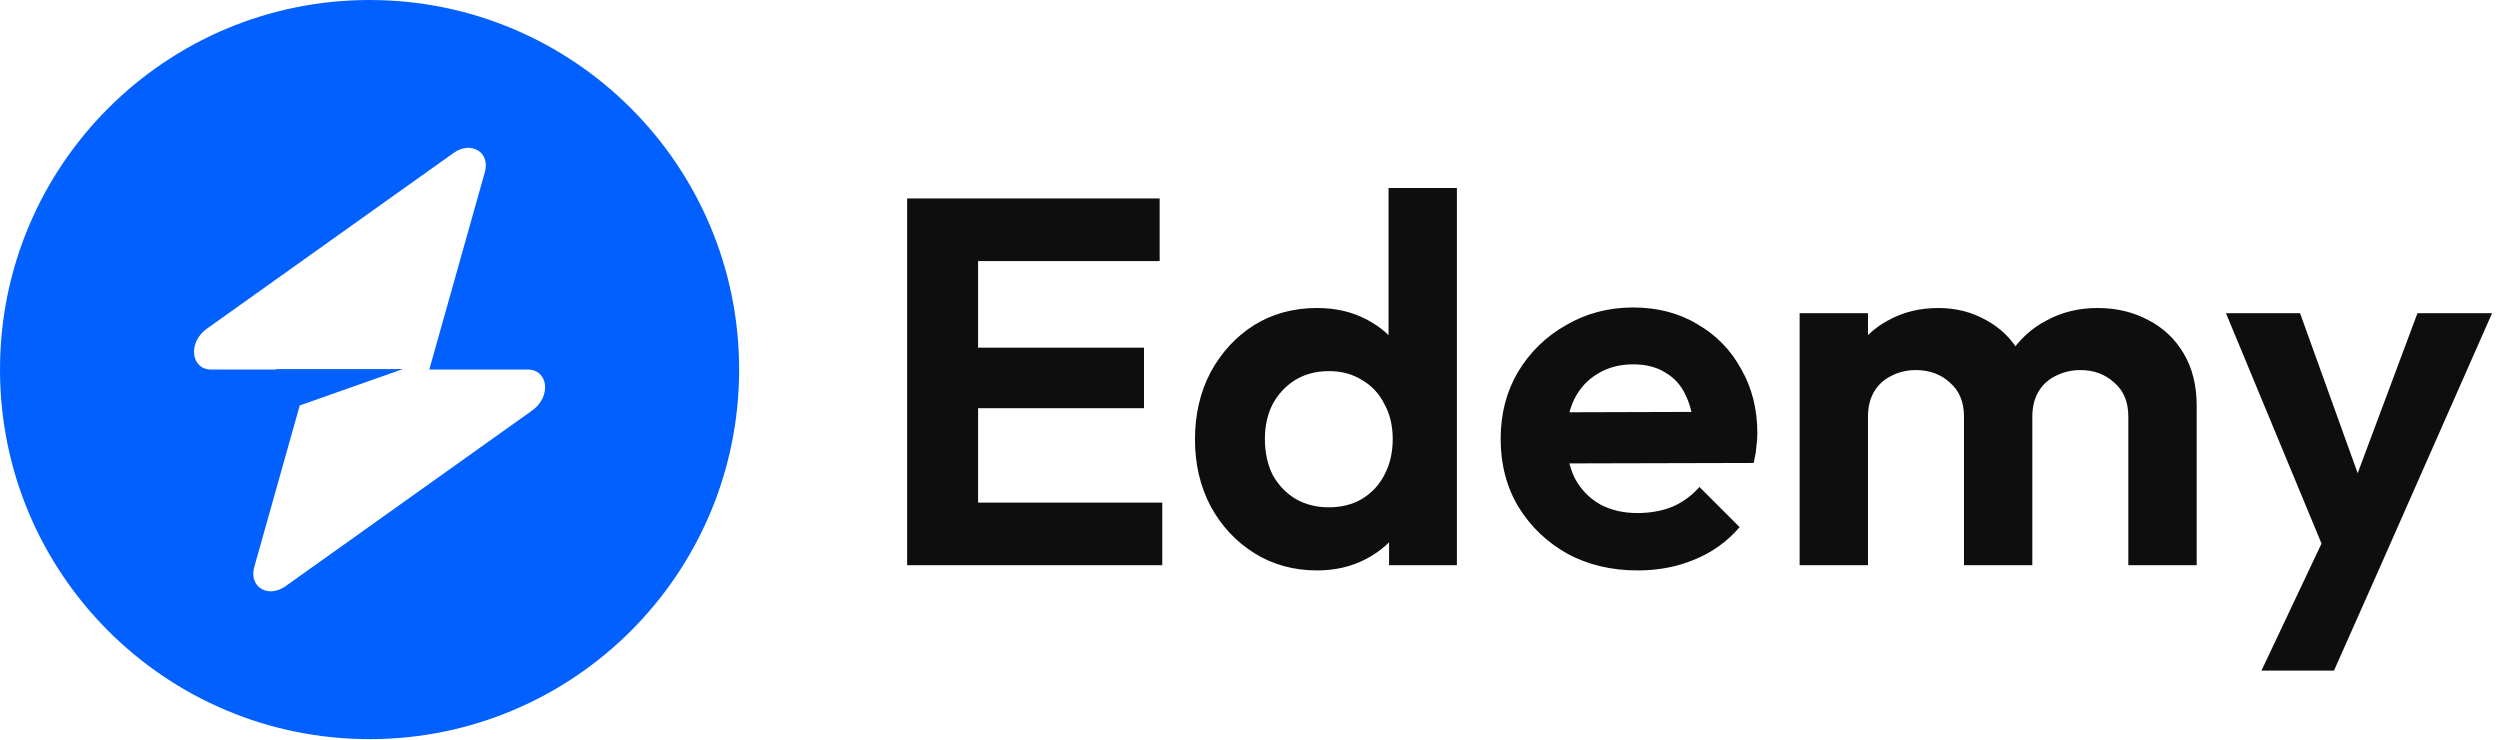
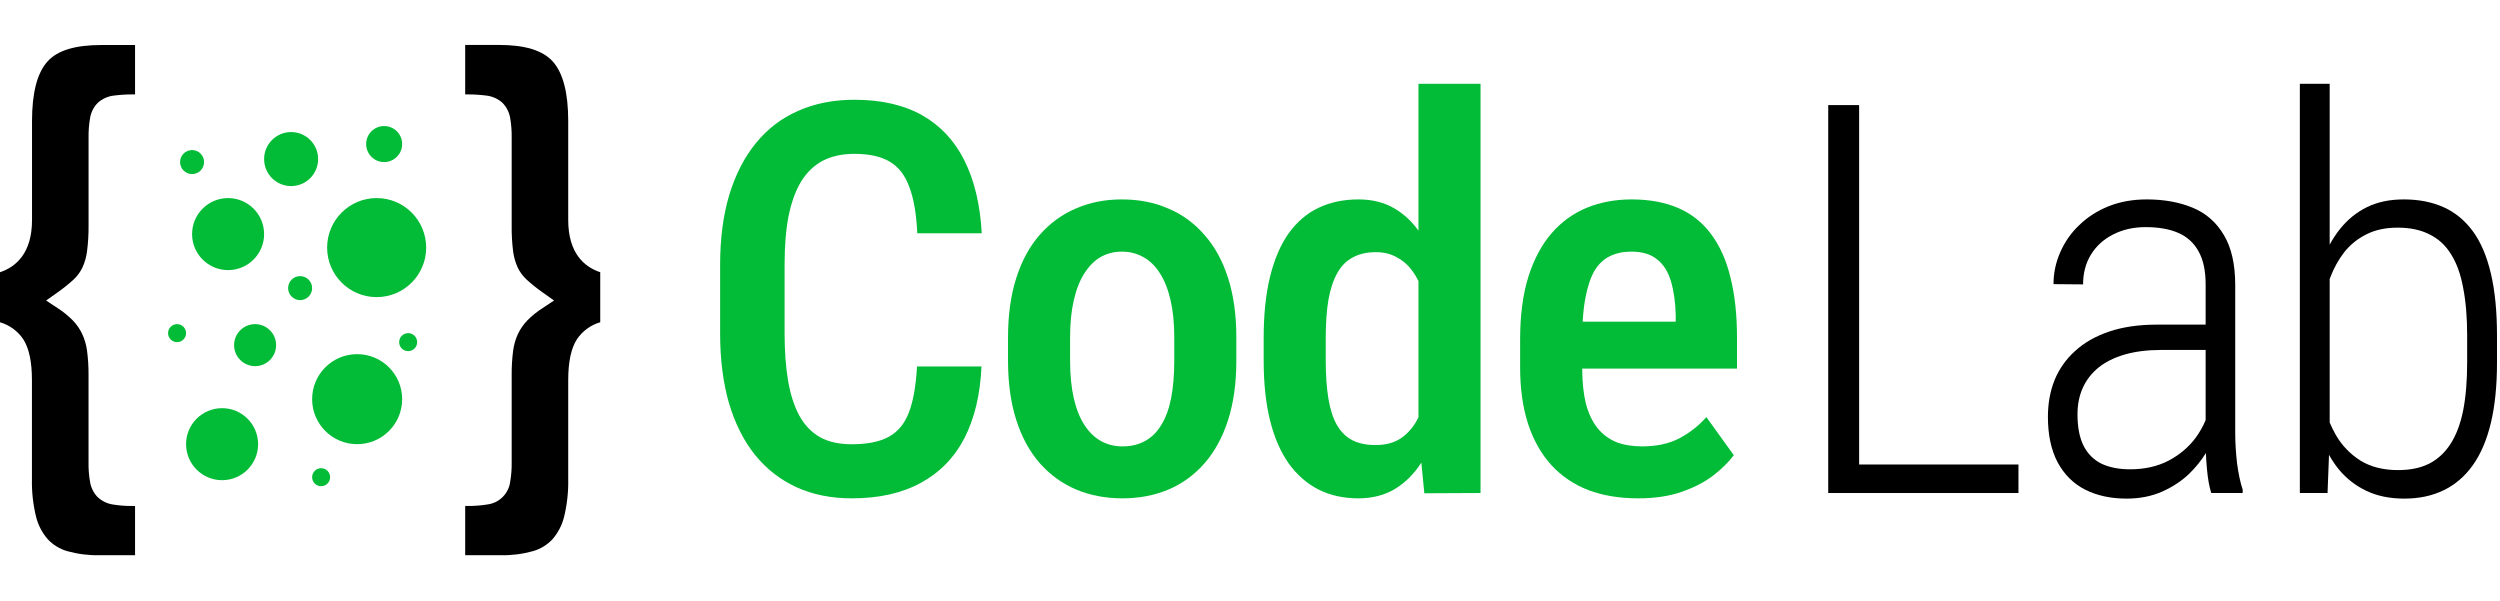
- <svg xmlns="http://www.w3.org/2000/svg" width="115" height="34" viewBox="0 0 115 34" fill="none">
-   <path fill-rule="evenodd" clip-rule="evenodd" d="M17 34C26.389 34 34 26.389 34 17C34 7.611 26.389 0 17 0C7.611 0 0 7.611 0 17C0 26.389 7.611 34 17 34ZM22.303 7.919C22.562 7.002 21.672 6.46 20.859 7.039L9.514 15.121C8.633 15.749 8.771 17 9.722 17H12.71V16.977H18.532L13.788 18.651L11.697 26.081C11.438 26.998 12.328 27.54 13.141 26.961L24.486 18.879C25.367 18.251 25.229 17 24.278 17H19.747L22.303 7.919Z" fill="#0260FF" />
-   <path d="M41.728 26V9.128H44.992V26H41.728ZM44.128 26V23.12H53.464V26H44.128ZM44.128 18.776V15.992H52.624V18.776H44.128ZM44.128 12.008V9.128H53.344V12.008H44.128ZM60.585 26.24C59.513 26.24 58.553 25.976 57.705 25.448C56.857 24.92 56.185 24.2 55.689 23.288C55.209 22.376 54.969 21.352 54.969 20.216C54.969 19.064 55.209 18.032 55.689 17.12C56.185 16.208 56.849 15.488 57.681 14.96C58.529 14.432 59.497 14.168 60.585 14.168C61.417 14.168 62.161 14.336 62.817 14.672C63.489 15.008 64.025 15.48 64.425 16.088C64.841 16.68 65.065 17.352 65.097 18.104V22.232C65.065 22.984 64.849 23.664 64.449 24.272C64.049 24.88 63.513 25.36 62.841 25.712C62.169 26.064 61.417 26.24 60.585 26.24ZM61.113 23.336C61.705 23.336 62.217 23.208 62.649 22.952C63.097 22.68 63.441 22.312 63.681 21.848C63.937 21.368 64.065 20.816 64.065 20.192C64.065 19.584 63.937 19.048 63.681 18.584C63.441 18.104 63.097 17.736 62.649 17.48C62.217 17.208 61.713 17.072 61.137 17.072C60.545 17.072 60.025 17.208 59.577 17.48C59.145 17.752 58.801 18.12 58.545 18.584C58.305 19.048 58.185 19.584 58.185 20.192C58.185 20.816 58.305 21.368 58.545 21.848C58.801 22.312 59.153 22.68 59.601 22.952C60.049 23.208 60.553 23.336 61.113 23.336ZM67.017 26H63.897V22.88L64.401 20.048L63.873 17.264V8.648H67.017V26ZM75.342 26.24C74.126 26.24 73.046 25.984 72.102 25.472C71.158 24.944 70.406 24.224 69.846 23.312C69.302 22.4 69.03 21.36 69.03 20.192C69.03 19.04 69.294 18.016 69.822 17.12C70.366 16.208 71.102 15.488 72.03 14.96C72.958 14.416 73.99 14.144 75.126 14.144C76.246 14.144 77.23 14.4 78.078 14.912C78.942 15.408 79.614 16.096 80.094 16.976C80.59 17.84 80.838 18.824 80.838 19.928C80.838 20.136 80.822 20.352 80.79 20.576C80.774 20.784 80.734 21.024 80.67 21.296L70.926 21.32V18.968L79.206 18.944L77.934 19.928C77.902 19.24 77.774 18.664 77.55 18.2C77.342 17.736 77.03 17.384 76.614 17.144C76.214 16.888 75.718 16.76 75.126 16.76C74.502 16.76 73.958 16.904 73.494 17.192C73.03 17.464 72.67 17.856 72.414 18.368C72.174 18.864 72.054 19.456 72.054 20.144C72.054 20.848 72.182 21.464 72.438 21.992C72.71 22.504 73.094 22.904 73.59 23.192C74.086 23.464 74.662 23.6 75.318 23.6C75.91 23.6 76.446 23.504 76.926 23.312C77.406 23.104 77.822 22.8 78.174 22.4L80.022 24.248C79.462 24.904 78.774 25.4 77.958 25.736C77.158 26.072 76.286 26.24 75.342 26.24ZM82.783 26V14.408H85.927V26H82.783ZM90.343 26V19.16C90.343 18.488 90.127 17.968 89.695 17.6C89.279 17.216 88.759 17.024 88.135 17.024C87.719 17.024 87.343 17.112 87.007 17.288C86.671 17.448 86.407 17.688 86.215 18.008C86.023 18.328 85.927 18.712 85.927 19.16L84.703 18.56C84.703 17.664 84.895 16.888 85.279 16.232C85.679 15.576 86.215 15.072 86.887 14.72C87.559 14.352 88.319 14.168 89.167 14.168C89.967 14.168 90.695 14.352 91.351 14.72C92.007 15.072 92.527 15.576 92.911 16.232C93.295 16.872 93.487 17.648 93.487 18.56V26H90.343ZM97.903 26V19.16C97.903 18.488 97.687 17.968 97.255 17.6C96.839 17.216 96.319 17.024 95.695 17.024C95.295 17.024 94.919 17.112 94.567 17.288C94.231 17.448 93.967 17.688 93.775 18.008C93.583 18.328 93.487 18.712 93.487 19.16L91.687 18.728C91.751 17.8 91.999 17 92.431 16.328C92.863 15.64 93.431 15.112 94.135 14.744C94.839 14.36 95.623 14.168 96.487 14.168C97.351 14.168 98.127 14.352 98.815 14.72C99.503 15.072 100.047 15.584 100.447 16.256C100.847 16.928 101.047 17.728 101.047 18.656V26H97.903ZM107.243 26.096L102.395 14.408H105.803L109.019 23.336H107.867L111.203 14.408H114.635L109.475 26.096H107.243ZM104.027 30.848L107.555 23.384L109.475 26.096L107.363 30.848H104.027Z" fill="#0E0E0E" />
+ <svg xmlns="http://www.w3.org/2000/svg" width="833" height="200" viewBox="0 0 833 200" fill="none">
+   <path d="M128 54C131.314 54 134 51.314 134 48C134 44.686 131.314 42 128 42C124.686 42 122 44.686 122 48C122 51.314 124.686 54 128 54Z" fill="#02BB36" />
+   <path d="M64 58C66.209 58 68 56.209 68 54C68 51.791 66.209 50 64 50C61.791 50 60 51.791 60 54C60 56.209 61.791 58 64 58Z" fill="#02BB36" />
+   <path d="M88 78C88 84.627 82.627 90 76 90C69.373 90 64 84.627 64 78C64 71.373 69.373 66 76 66C82.627 66 88 71.373 88 78Z" fill="#02BB36" />
+   <path d="M86 148C86 154.627 80.627 160 74 160C67.373 160 62 154.627 62 148C62 141.373 67.373 136 74 136C80.627 136 86 141.373 86 148Z" fill="#02BB36" />
+   <path d="M62 111C62 112.657 60.657 114 59 114C57.343 114 56 112.657 56 111C56 109.343 57.343 108 59 108C60.657 108 62 109.343 62 111Z" fill="#02BB36" />
+   <path d="M136 117C137.657 117 139 115.657 139 114C139 112.343 137.657 111 136 111C134.343 111 133 112.343 133 114C133 115.657 134.343 117 136 117Z" fill="#02BB36" />
+   <path d="M110 159C110 160.657 108.657 162 107 162C105.343 162 104 160.657 104 159C104 157.343 105.343 156 107 156C108.657 156 110 157.343 110 159Z" fill="#02BB36" />
+   <path d="M100 100C102.209 100 104 98.209 104 96C104 93.791 102.209 92 100 92C97.791 92 96 93.791 96 96C96 98.209 97.791 100 100 100Z" fill="#02BB36" />
+   <path d="M92 115C92 118.866 88.866 122 85 122C81.134 122 78 118.866 78 115C78 111.134 81.134 108 85 108C88.866 108 92 111.134 92 115Z" fill="#02BB36" />
+   <path d="M142 82.5C142 91.613 134.613 99 125.5 99C116.387 99 109 91.613 109 82.5C109 73.387 116.387 66 125.5 66C134.613 66 142 73.387 142 82.5Z" fill="#02BB36" />
+   <path d="M97 62C101.971 62 106 57.971 106 53C106 48.029 101.971 44 97 44C92.029 44 88 48.029 88 53C88 57.971 92.029 62 97 62Z" fill="#02BB36" />
+   <path d="M134 133C134 141.284 127.284 148 119 148C110.716 148 104 141.284 104 133C104 124.716 110.716 118 119 118C127.284 118 134 124.716 134 133Z" fill="#02BB36" />
+   <path d="M33.26 185C29.607 185.082 25.961 184.627 22.44 183.65C19.931 182.942 17.666 181.558 15.89 179.65C14.011 177.483 12.677 174.897 12 172.11C11.013 168.039 10.556 163.858 10.64 159.67V126.67C10.64 120.53 9.69 116.06 7.74 113.02C5.898 110.294 3.159 108.299 0 107.38L0 90.71C5.33 88.92 10.67 84.36 10.67 73.3V40.3C10.67 30.92 12.4 24.3 15.8 20.51C19.2 16.72 25.19 15 33.78 15H45V31.46H44.62C42.404 31.435 40.189 31.562 37.99 31.84C36.002 32.058 34.129 32.886 32.63 34.21C31.225 35.617 30.304 37.435 30 39.4C29.635 41.55 29.471 43.73 29.51 45.91V75.05C29.539 77.962 29.369 80.872 29 83.76C28.762 85.617 28.246 87.427 27.47 89.13C26.751 90.637 25.754 91.994 24.53 93.13C22.816 94.703 20.998 96.159 19.09 97.49L15.36 100.13L19.17 102.65C21.039 103.841 22.767 105.24 24.32 106.82C25.567 108.13 26.6 109.628 27.38 111.26C28.2 113.027 28.747 114.909 29 116.84C29.353 119.545 29.52 122.272 29.5 125V154.14C29.465 156.264 29.629 158.387 29.99 160.48C30.281 162.392 31.146 164.17 32.47 165.58C33.883 166.929 35.678 167.808 37.61 168.1C39.871 168.468 42.16 168.632 44.45 168.59H45V185H33.26Z" fill="black" />
+   <path d="M166.74 185C170.393 185.082 174.039 184.627 177.56 183.65C180.069 182.942 182.335 181.558 184.11 179.65C185.975 177.485 187.298 174.908 187.97 172.13C188.957 168.059 189.415 163.878 189.33 159.69V126.69C189.33 120.55 190.28 116.08 192.23 113.04C194.075 110.297 196.825 108.29 200 107.37V90.71C194.67 88.92 189.33 84.36 189.33 73.3V40.3C189.33 30.92 187.6 24.3 184.2 20.51C180.8 16.72 174.81 14.97 166.2 14.97H155V31.46H155.38C157.596 31.435 159.811 31.562 162.01 31.84C163.998 32.058 165.871 32.886 167.37 34.21C168.775 35.617 169.696 37.435 170 39.4C170.365 41.55 170.529 43.73 170.49 45.91V75.05C170.451 77.961 170.611 80.871 170.97 83.76C171.208 85.617 171.724 87.427 172.5 89.13C173.219 90.637 174.216 91.994 175.44 93.13C177.154 94.703 178.972 96.159 180.88 97.49L184.61 100.13L180.8 102.65C178.931 103.841 177.204 105.24 175.65 106.82C174.403 108.13 173.37 109.628 172.59 111.26C171.766 113.039 171.22 114.935 170.97 116.88C170.626 119.569 170.466 122.279 170.49 124.99V154.13C170.525 156.254 170.361 158.377 170 160.47C169.761 162.408 168.881 164.21 167.5 165.59C166.12 166.971 164.318 167.851 162.38 168.09C160.119 168.458 157.83 168.622 155.54 168.58H155V185H166.74Z" fill="black" />
+   <path fill-rule="evenodd" clip-rule="evenodd" d="M473.596 154.15C471.221 157.844 468.325 160.745 464.909 162.851C461.417 164.982 457.304 166.047 452.57 166.047C447.657 166.047 443.248 165.071 439.342 163.118C435.495 161.165 432.181 158.265 429.4 154.418C426.677 150.571 424.606 145.807 423.185 140.125C421.765 134.384 421.055 127.726 421.055 120.151V112.605C421.055 104.734 421.765 97.928 423.185 92.187C424.606 86.387 426.677 81.564 429.4 77.717C432.181 73.87 435.525 71.029 439.431 69.195C443.337 67.36 447.746 66.443 452.658 66.443C457.452 66.443 461.595 67.538 465.087 69.727C467.963 71.483 470.479 73.861 472.632 76.861V27.915H493.317V164.272L474.585 164.36L473.596 154.15ZM472.632 93.65C472.073 92.518 471.451 91.468 470.768 90.501C469.348 88.488 467.602 86.92 465.531 85.796C463.518 84.612 461.151 84.02 458.429 84.02C455.41 84.02 452.836 84.612 450.705 85.796C448.575 86.92 446.858 88.666 445.556 91.033C444.254 93.341 443.278 96.3 442.627 99.91C442.035 103.461 441.739 107.693 441.739 112.605V120.151C441.739 125.063 442.035 129.295 442.627 132.846C443.219 136.397 444.166 139.326 445.468 141.634C446.77 143.883 448.486 145.57 450.617 146.694C452.747 147.76 455.322 148.292 458.34 148.292C462.128 148.292 465.205 147.345 467.572 145.452C469.685 143.802 471.372 141.659 472.632 139.023V93.65Z" fill="#02BB36" />
+   <path fill-rule="evenodd" clip-rule="evenodd" d="M529.231 163.295C534.084 165.13 539.618 166.047 545.832 166.047C551.336 166.047 556.13 165.337 560.213 163.917C564.356 162.496 567.877 160.691 570.777 158.501C573.677 156.252 575.985 153.974 577.702 151.666L568.558 138.971C566.013 141.871 562.995 144.238 559.503 146.073C556.07 147.848 551.957 148.736 547.164 148.736C543.908 148.736 541.038 148.263 538.552 147.316C536.126 146.31 534.055 144.771 532.338 142.7C530.622 140.569 529.32 137.847 528.432 134.532C527.629 131.321 527.215 127.415 527.191 122.814H578.767V112.428C578.767 104.971 578.057 98.372 576.636 92.631C575.275 86.89 573.145 82.067 570.245 78.161C567.404 74.255 563.764 71.325 559.326 69.372C554.887 67.419 549.649 66.443 543.613 66.443C538.286 66.443 533.344 67.36 528.787 69.195C524.289 71.029 520.383 73.841 517.069 77.628C513.755 81.416 511.151 86.269 509.257 92.187C507.422 98.046 506.505 105.03 506.505 113.138V122.37C506.505 129.531 507.393 135.834 509.168 141.279C510.944 146.665 513.518 151.222 516.892 154.95C520.265 158.62 524.378 161.401 529.231 163.295ZM527.346 107.19C527.514 104.22 527.817 101.586 528.255 99.289C528.965 95.501 529.971 92.483 531.273 90.234C532.634 87.985 534.35 86.358 536.422 85.352C538.493 84.346 540.861 83.843 543.524 83.843C547.193 83.843 550.063 84.701 552.135 86.417C554.265 88.074 555.804 90.501 556.751 93.696C557.698 96.833 558.231 100.591 558.349 104.971V107.19H527.346Z" fill="#02BB36" />
+   <path fill-rule="evenodd" clip-rule="evenodd" d="M335.871 120.151V112.428C335.871 104.971 336.788 98.372 338.623 92.631C340.458 86.89 343.062 82.097 346.435 78.25C349.868 74.344 353.892 71.414 358.508 69.461C363.124 67.449 368.214 66.443 373.777 66.443C379.459 66.443 384.608 67.449 389.224 69.461C393.899 71.414 397.924 74.344 401.297 78.25C404.73 82.097 407.363 86.89 409.198 92.631C411.033 98.372 411.95 104.971 411.95 112.428V120.151C411.95 127.608 411.033 134.207 409.198 139.948C407.363 145.688 404.73 150.512 401.297 154.418C397.924 158.265 393.929 161.165 389.313 163.118C384.697 165.071 379.577 166.047 373.955 166.047C368.392 166.047 363.272 165.071 358.597 163.118C353.981 161.165 349.956 158.265 346.524 154.418C343.091 150.512 340.458 145.688 338.623 139.948C336.788 134.207 335.871 127.608 335.871 120.151ZM356.555 112.428V120.151C356.555 124.945 356.969 129.147 357.798 132.757C358.627 136.308 359.81 139.267 361.349 141.634C362.888 144.002 364.722 145.777 366.853 146.961C368.984 148.144 371.351 148.736 373.955 148.736C376.855 148.736 379.37 148.144 381.501 146.961C383.69 145.777 385.496 144.002 386.916 141.634C388.395 139.267 389.49 136.308 390.201 132.757C390.911 129.147 391.266 124.945 391.266 120.151V112.428C391.266 107.693 390.852 103.55 390.023 99.999C389.194 96.389 388.011 93.4 386.472 91.033C384.933 88.607 383.069 86.802 380.879 85.618C378.749 84.434 376.381 83.843 373.777 83.843C371.232 83.843 368.895 84.434 366.764 85.618C364.693 86.802 362.888 88.607 361.349 91.033C359.81 93.4 358.627 96.389 357.798 99.999C356.969 103.55 356.555 107.693 356.555 112.428Z" fill="#02BB36" />
+   <path d="M327.033 122.104H305.549C305.194 128.614 304.277 133.763 302.797 137.551C301.318 141.338 299.039 144.031 295.962 145.629C292.943 147.227 288.889 148.026 283.8 148.026C279.538 148.026 275.988 147.227 273.147 145.629C270.306 143.972 268.027 141.575 266.311 138.438C264.595 135.243 263.352 131.366 262.583 126.809C261.813 122.252 261.429 117.014 261.429 111.096V88.015C261.429 81.86 261.872 76.504 262.76 71.947C263.707 67.331 265.098 63.513 266.933 60.495C268.826 57.417 271.223 55.109 274.123 53.571C277.082 52.032 280.604 51.262 284.687 51.262C289.6 51.262 293.506 52.121 296.406 53.837C299.365 55.553 301.554 58.364 302.975 62.27C304.454 66.117 305.342 71.266 305.638 77.717H327.121C326.589 68.189 324.665 60.11 321.351 53.482C318.037 46.853 313.332 41.823 307.236 38.39C301.14 34.958 293.624 33.241 284.687 33.241C277.704 33.241 271.43 34.484 265.867 36.97C260.363 39.396 255.688 42.977 251.841 47.712C247.994 52.446 245.035 58.216 242.964 65.022C240.951 71.828 239.945 79.552 239.945 88.192V111.096C239.945 119.737 240.922 127.46 242.875 134.266C244.887 141.072 247.787 146.842 251.575 151.577C255.362 156.252 259.949 159.833 265.335 162.319C270.779 164.804 276.934 166.047 283.8 166.047C292.855 166.047 300.519 164.331 306.792 160.898C313.125 157.466 317.978 152.494 321.351 145.984C324.724 139.415 326.618 131.455 327.033 122.104Z" fill="#02BB36" />
+   <path fill-rule="evenodd" clip-rule="evenodd" d="M766.307 27.915H776.249V81.521C777.253 79.661 778.378 77.949 779.623 76.385C782.167 73.19 785.186 70.734 788.678 69.017C792.169 67.301 796.253 66.443 800.928 66.443C805.9 66.443 810.309 67.301 814.156 69.017C818.003 70.734 821.258 73.397 823.921 77.007C826.584 80.617 828.596 85.322 829.957 91.122C831.319 96.863 831.999 103.757 831.999 111.806V120.772C831.999 128.525 831.319 135.243 829.957 140.924C828.596 146.606 826.584 151.311 823.921 155.039C821.258 158.768 818.003 161.549 814.156 163.384C810.368 165.219 806.018 166.136 801.106 166.136C796.312 166.136 792.11 165.278 788.5 163.561C784.89 161.845 781.812 159.448 779.268 156.371C778.078 154.898 776.997 153.289 776.024 151.545L775.539 164.272H766.307V27.915ZM776.249 92.977V140.784C776.844 142.188 777.525 143.566 778.291 144.919C780.303 148.411 783.026 151.251 786.458 153.441C789.891 155.572 794.093 156.637 799.064 156.637C803.089 156.637 806.521 155.927 809.362 154.507C812.262 153.027 814.659 150.808 816.553 147.848C818.446 144.889 819.837 141.19 820.725 136.752C821.613 132.254 822.057 126.927 822.057 120.772V111.806C822.057 105.71 821.613 100.414 820.725 95.916C819.896 91.359 818.535 87.601 816.641 84.641C814.807 81.682 812.41 79.493 809.451 78.072C806.551 76.593 803.029 75.853 798.887 75.853C794.803 75.853 791.282 76.622 788.322 78.161C785.423 79.641 782.996 81.623 781.043 84.109C779.149 86.594 777.64 89.317 776.516 92.276C776.425 92.51 776.336 92.743 776.249 92.977Z" fill="black" />
+   <path fill-rule="evenodd" clip-rule="evenodd" d="M729.416 157.88C731.639 155.708 733.501 153.401 735.002 150.958C735.075 152.714 735.195 154.518 735.363 156.371C735.659 159.567 736.133 162.2 736.784 164.272H747.259V163.118C746.49 160.869 745.868 157.969 745.395 154.418C744.981 150.867 744.774 147.405 744.774 144.031V94.939C744.774 88.015 743.501 82.452 740.956 78.25C738.471 74.048 735.008 71.029 730.57 69.195C726.131 67.36 721.041 66.443 715.301 66.443C710.625 66.443 706.364 67.212 702.517 68.751C698.729 70.29 695.474 72.391 692.752 75.054C690.03 77.658 687.929 80.676 686.449 84.109C684.969 87.482 684.23 91.004 684.23 94.673L694.084 94.762C694.084 91.033 694.942 87.749 696.658 84.908C698.434 82.008 700.89 79.759 704.026 78.161C707.222 76.504 710.862 75.675 714.945 75.675C719.266 75.675 722.906 76.326 725.865 77.628C728.824 78.93 731.073 81.002 732.611 83.843C734.15 86.624 734.92 90.264 734.92 94.762V108.167H718.674C712.637 108.167 707.341 108.936 702.783 110.475C698.226 112.013 694.439 114.174 691.42 116.955C688.402 119.678 686.124 122.903 684.585 126.632C683.105 130.36 682.365 134.444 682.365 138.882C682.365 144.86 683.431 149.89 685.561 153.974C687.751 158.057 690.799 161.105 694.705 163.118C698.67 165.13 703.287 166.136 708.554 166.136C712.933 166.136 716.869 165.367 720.361 163.828C723.852 162.289 726.871 160.306 729.416 157.88ZM731.635 145.807C733.009 143.917 734.104 141.968 734.92 139.96V116.6H720.183C715.567 116.6 711.513 117.103 708.021 118.109C704.529 119.115 701.6 120.565 699.232 122.459C696.924 124.353 695.178 126.602 693.995 129.206C692.811 131.81 692.219 134.769 692.219 138.083C692.219 142.344 692.9 145.836 694.261 148.559C695.622 151.222 697.605 153.204 700.209 154.507C702.872 155.749 706.038 156.371 709.708 156.371C714.561 156.371 718.822 155.424 722.491 153.53C726.22 151.577 729.268 149.003 731.635 145.807Z" fill="black" />
+   <path d="M672.551 164.272V154.773H619.464V35.017H609.166V164.272H672.551Z" fill="black" />
</svg>
